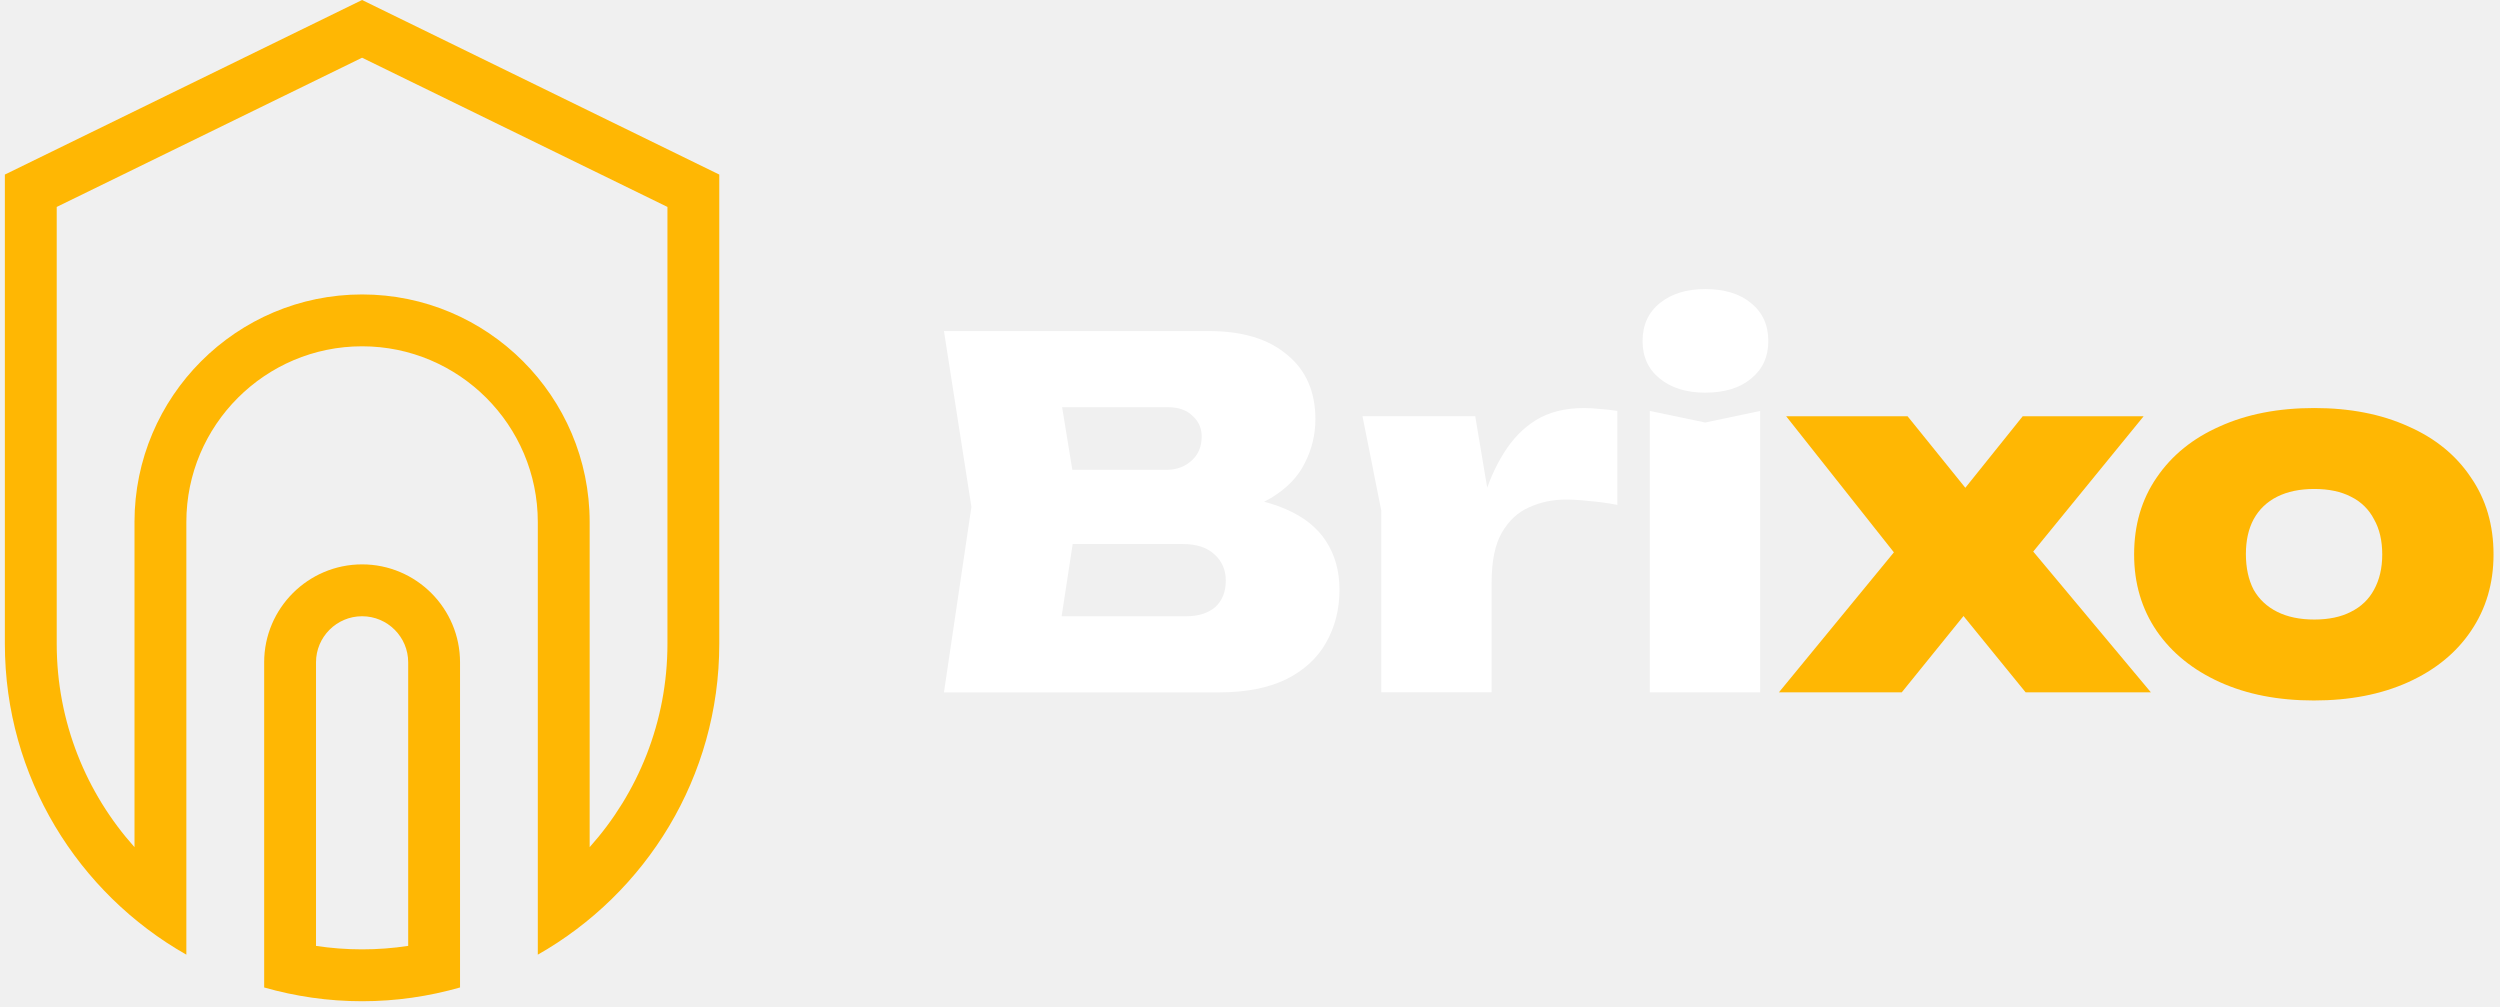
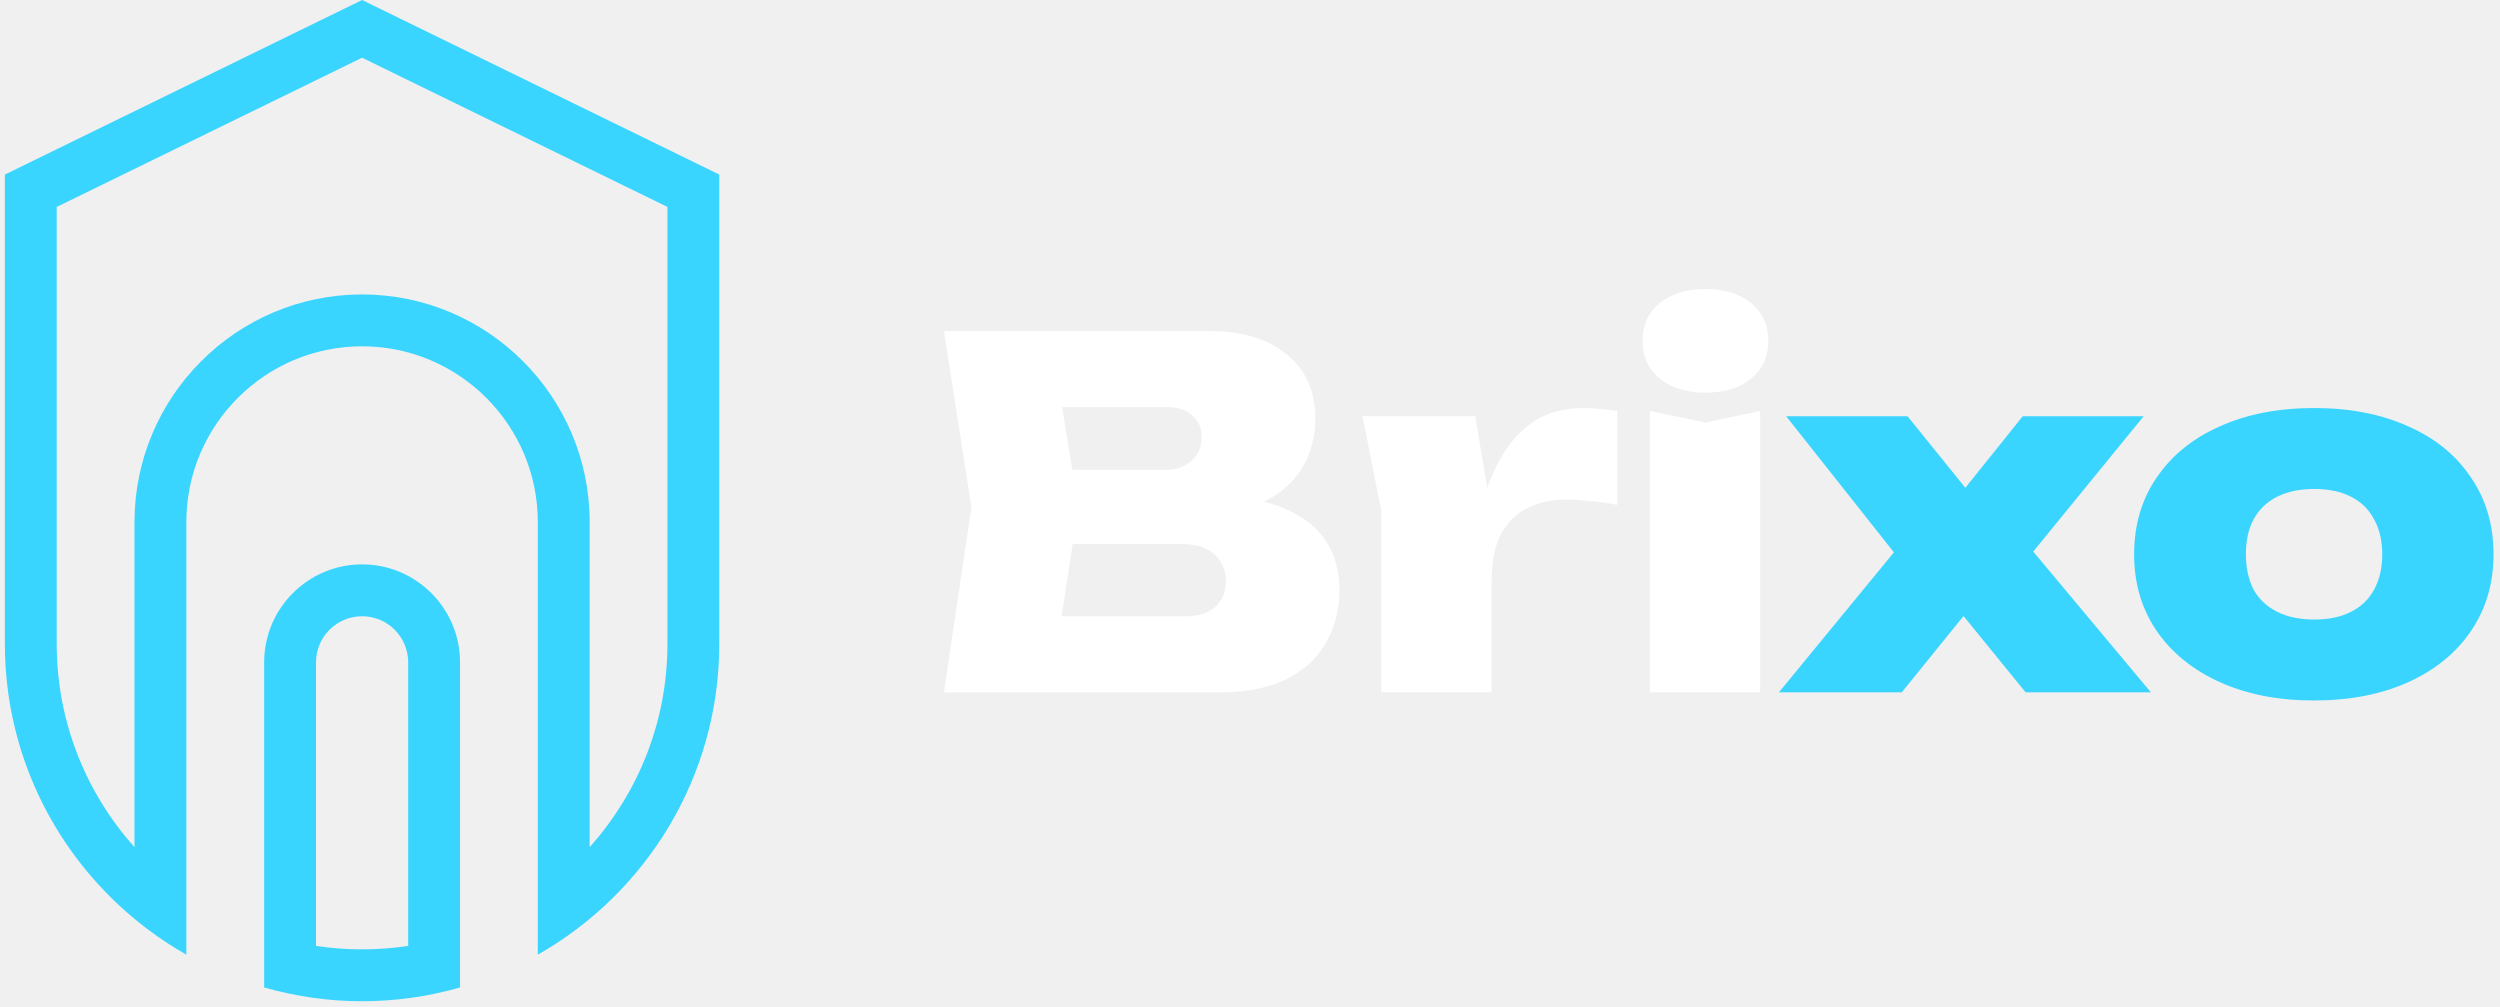
<svg xmlns="http://www.w3.org/2000/svg" width="221" height="89" viewBox="0 0 221 89" fill="none">
-   <path d="M40.667 58.549C40.667 53.775 36.784 49.891 32.009 49.891C27.236 49.891 23.352 53.775 23.352 58.549V87.292C26.105 88.078 29.007 88.509 32.009 88.509C35.012 88.509 37.914 88.078 40.667 87.292V58.549ZM36.084 83.617C34.756 83.818 33.393 83.924 32.009 83.924C30.625 83.924 29.264 83.818 27.935 83.617V58.549C27.935 56.302 29.763 54.476 32.009 54.476C34.257 54.476 36.084 56.303 36.084 58.549V83.617Z" fill="#FFB703" />
-   <path d="M32.007 0L0.43 15.431V56.917C0.43 68.684 6.904 78.961 16.473 84.393V46.148C16.473 37.582 23.441 30.613 32.007 30.613C40.572 30.613 47.542 37.582 47.542 46.148V84.393C57.111 78.961 63.584 68.684 63.584 56.917V15.431L32.007 0ZM59.002 56.916C59.002 63.814 56.397 70.112 52.126 74.888V46.148C52.126 35.055 43.101 26.029 32.007 26.029C20.914 26.029 11.889 35.055 11.889 46.148V74.888C7.617 70.112 5.014 63.814 5.014 56.916V18.293L32.007 5.102L59.002 18.293V56.916Z" fill="#FFB703" />
-   <path d="M204.542 61.922C201.39 61.922 198.622 61.382 196.237 60.303C193.852 59.224 191.992 57.72 190.658 55.789C189.323 53.83 188.656 51.573 188.656 49.017C188.656 46.405 189.323 44.134 190.658 42.203C191.992 40.244 193.852 38.739 196.237 37.689C198.622 36.61 201.405 36.07 204.585 36.07C207.736 36.07 210.504 36.61 212.889 37.689C215.274 38.739 217.12 40.244 218.426 42.203C219.76 44.134 220.428 46.405 220.428 49.017C220.428 51.573 219.76 53.83 218.426 55.789C217.12 57.72 215.274 59.224 212.889 60.303C210.504 61.382 207.722 61.922 204.542 61.922ZM204.585 54.767C205.862 54.767 206.941 54.54 207.821 54.085C208.73 53.631 209.411 52.978 209.866 52.126C210.348 51.246 210.59 50.21 210.59 49.017C210.59 47.797 210.348 46.76 209.866 45.908C209.411 45.028 208.73 44.361 207.821 43.907C206.941 43.452 205.862 43.225 204.585 43.225C203.307 43.225 202.214 43.452 201.305 43.907C200.397 44.361 199.701 45.028 199.218 45.908C198.764 46.76 198.537 47.782 198.537 48.975C198.537 50.196 198.764 51.246 199.218 52.126C199.701 52.978 200.397 53.631 201.305 54.085C202.214 54.54 203.307 54.767 204.585 54.767Z" fill="#FFB703" />
-   <path d="M157.258 61.2L168.416 47.614V50.085L157.897 36.797H168.629L175.06 44.761H172.419L178.808 36.797H189.498L178.552 50.212L177.999 46.678L190.136 61.2H179.063L172.164 52.725H174.975L168.118 61.2H157.258Z" fill="#FFB703" />
+   <path d="M40.667 58.549C40.667 53.775 36.784 49.891 32.009 49.891C27.236 49.891 23.352 53.775 23.352 58.549V87.292C26.105 88.078 29.007 88.509 32.009 88.509C35.012 88.509 37.914 88.078 40.667 87.292V58.549ZM36.084 83.617C34.756 83.818 33.393 83.924 32.009 83.924C30.625 83.924 29.264 83.818 27.935 83.617V58.549C27.935 56.302 29.763 54.476 32.009 54.476C34.257 54.476 36.084 56.303 36.084 58.549V83.617Z" fill="#39d5ff" />
+   <path d="M32.007 0L0.43 15.431V56.917C0.43 68.684 6.904 78.961 16.473 84.393V46.148C16.473 37.582 23.441 30.613 32.007 30.613C40.572 30.613 47.542 37.582 47.542 46.148V84.393C57.111 78.961 63.584 68.684 63.584 56.917V15.431L32.007 0ZM59.002 56.916C59.002 63.814 56.397 70.112 52.126 74.888V46.148C52.126 35.055 43.101 26.029 32.007 26.029C20.914 26.029 11.889 35.055 11.889 46.148V74.888C7.617 70.112 5.014 63.814 5.014 56.916V18.293L32.007 5.102L59.002 18.293V56.916Z" fill="#39d5ff" />
+   <path d="M204.542 61.922C201.39 61.922 198.622 61.382 196.237 60.303C193.852 59.224 191.992 57.72 190.658 55.789C189.323 53.83 188.656 51.573 188.656 49.017C188.656 46.405 189.323 44.134 190.658 42.203C191.992 40.244 193.852 38.739 196.237 37.689C198.622 36.61 201.405 36.07 204.585 36.07C207.736 36.07 210.504 36.61 212.889 37.689C215.274 38.739 217.12 40.244 218.426 42.203C219.76 44.134 220.428 46.405 220.428 49.017C220.428 51.573 219.76 53.83 218.426 55.789C217.12 57.72 215.274 59.224 212.889 60.303C210.504 61.382 207.722 61.922 204.542 61.922ZM204.585 54.767C205.862 54.767 206.941 54.54 207.821 54.085C208.73 53.631 209.411 52.978 209.866 52.126C210.348 51.246 210.59 50.21 210.59 49.017C210.59 47.797 210.348 46.76 209.866 45.908C209.411 45.028 208.73 44.361 207.821 43.907C206.941 43.452 205.862 43.225 204.585 43.225C203.307 43.225 202.214 43.452 201.305 43.907C200.397 44.361 199.701 45.028 199.218 45.908C198.764 46.76 198.537 47.782 198.537 48.975C198.537 50.196 198.764 51.246 199.218 52.126C199.701 52.978 200.397 53.631 201.305 54.085C202.214 54.54 203.307 54.767 204.585 54.767Z" fill="#39d5ff" />
+   <path d="M157.258 61.2L168.416 47.614V50.085L157.897 36.797H168.629L175.06 44.761H172.419L178.808 36.797H189.498L178.552 50.212L177.999 46.678L190.136 61.2H179.063L172.164 52.725H174.975L168.118 61.2H157.258Z" fill="#39d5ff" />
  <path d="M145.842 36.33L150.74 37.352L155.595 36.33V61.202H145.842V36.33ZM150.74 34.711C149.093 34.711 147.758 34.3 146.736 33.476C145.714 32.653 145.203 31.546 145.203 30.154C145.203 28.735 145.714 27.613 146.736 26.79C147.758 25.966 149.093 25.555 150.74 25.555C152.443 25.555 153.792 25.966 154.786 26.79C155.808 27.613 156.319 28.735 156.319 30.154C156.319 31.546 155.808 32.653 154.786 33.476C153.792 34.3 152.443 34.711 150.74 34.711Z" fill="white" />
  <path d="M120.445 36.794H130.411L131.859 45.44V61.198H122.106V45.142L120.445 36.794ZM142.975 36.326V44.631C142.066 44.46 141.229 44.347 140.462 44.29C139.724 44.205 139.042 44.162 138.418 44.162C137.254 44.162 136.175 44.389 135.181 44.844C134.187 45.27 133.378 46.022 132.754 47.101C132.157 48.151 131.859 49.614 131.859 51.487L130.07 49.273C130.326 47.513 130.667 45.852 131.093 44.29C131.547 42.7 132.157 41.295 132.924 40.074C133.69 38.824 134.642 37.845 135.777 37.135C136.941 36.425 138.361 36.07 140.036 36.07C140.49 36.07 140.959 36.099 141.442 36.156C141.924 36.184 142.435 36.241 142.975 36.326Z" fill="white" />
  <path d="M106.741 45.62L107.551 43.831C109.964 43.888 111.98 44.271 113.598 44.981C115.217 45.662 116.423 46.614 117.218 47.834C118.013 49.055 118.411 50.489 118.411 52.136C118.411 53.868 118.013 55.429 117.218 56.821C116.452 58.184 115.273 59.262 113.683 60.057C112.093 60.824 110.12 61.207 107.764 61.207H83.445L85.873 44.811L83.445 29.266H106.869C109.822 29.266 112.122 29.961 113.769 31.352C115.444 32.715 116.281 34.618 116.281 37.059C116.281 38.422 115.969 39.714 115.344 40.935C114.748 42.156 113.74 43.192 112.321 44.044C110.929 44.867 109.07 45.393 106.741 45.62ZM93.156 58.993L89.365 54.478H104.825C105.932 54.478 106.798 54.209 107.423 53.669C108.048 53.101 108.36 52.32 108.36 51.327C108.36 50.39 108.033 49.623 107.38 49.027C106.727 48.402 105.776 48.09 104.527 48.09H91.665V41.531H103.121C104.002 41.531 104.74 41.261 105.336 40.722C105.932 40.183 106.23 39.473 106.23 38.593C106.23 37.854 105.961 37.244 105.421 36.761C104.91 36.25 104.172 35.995 103.207 35.995H89.408L93.156 31.48L95.328 44.811L93.156 58.993Z" fill="white" />
</svg>
